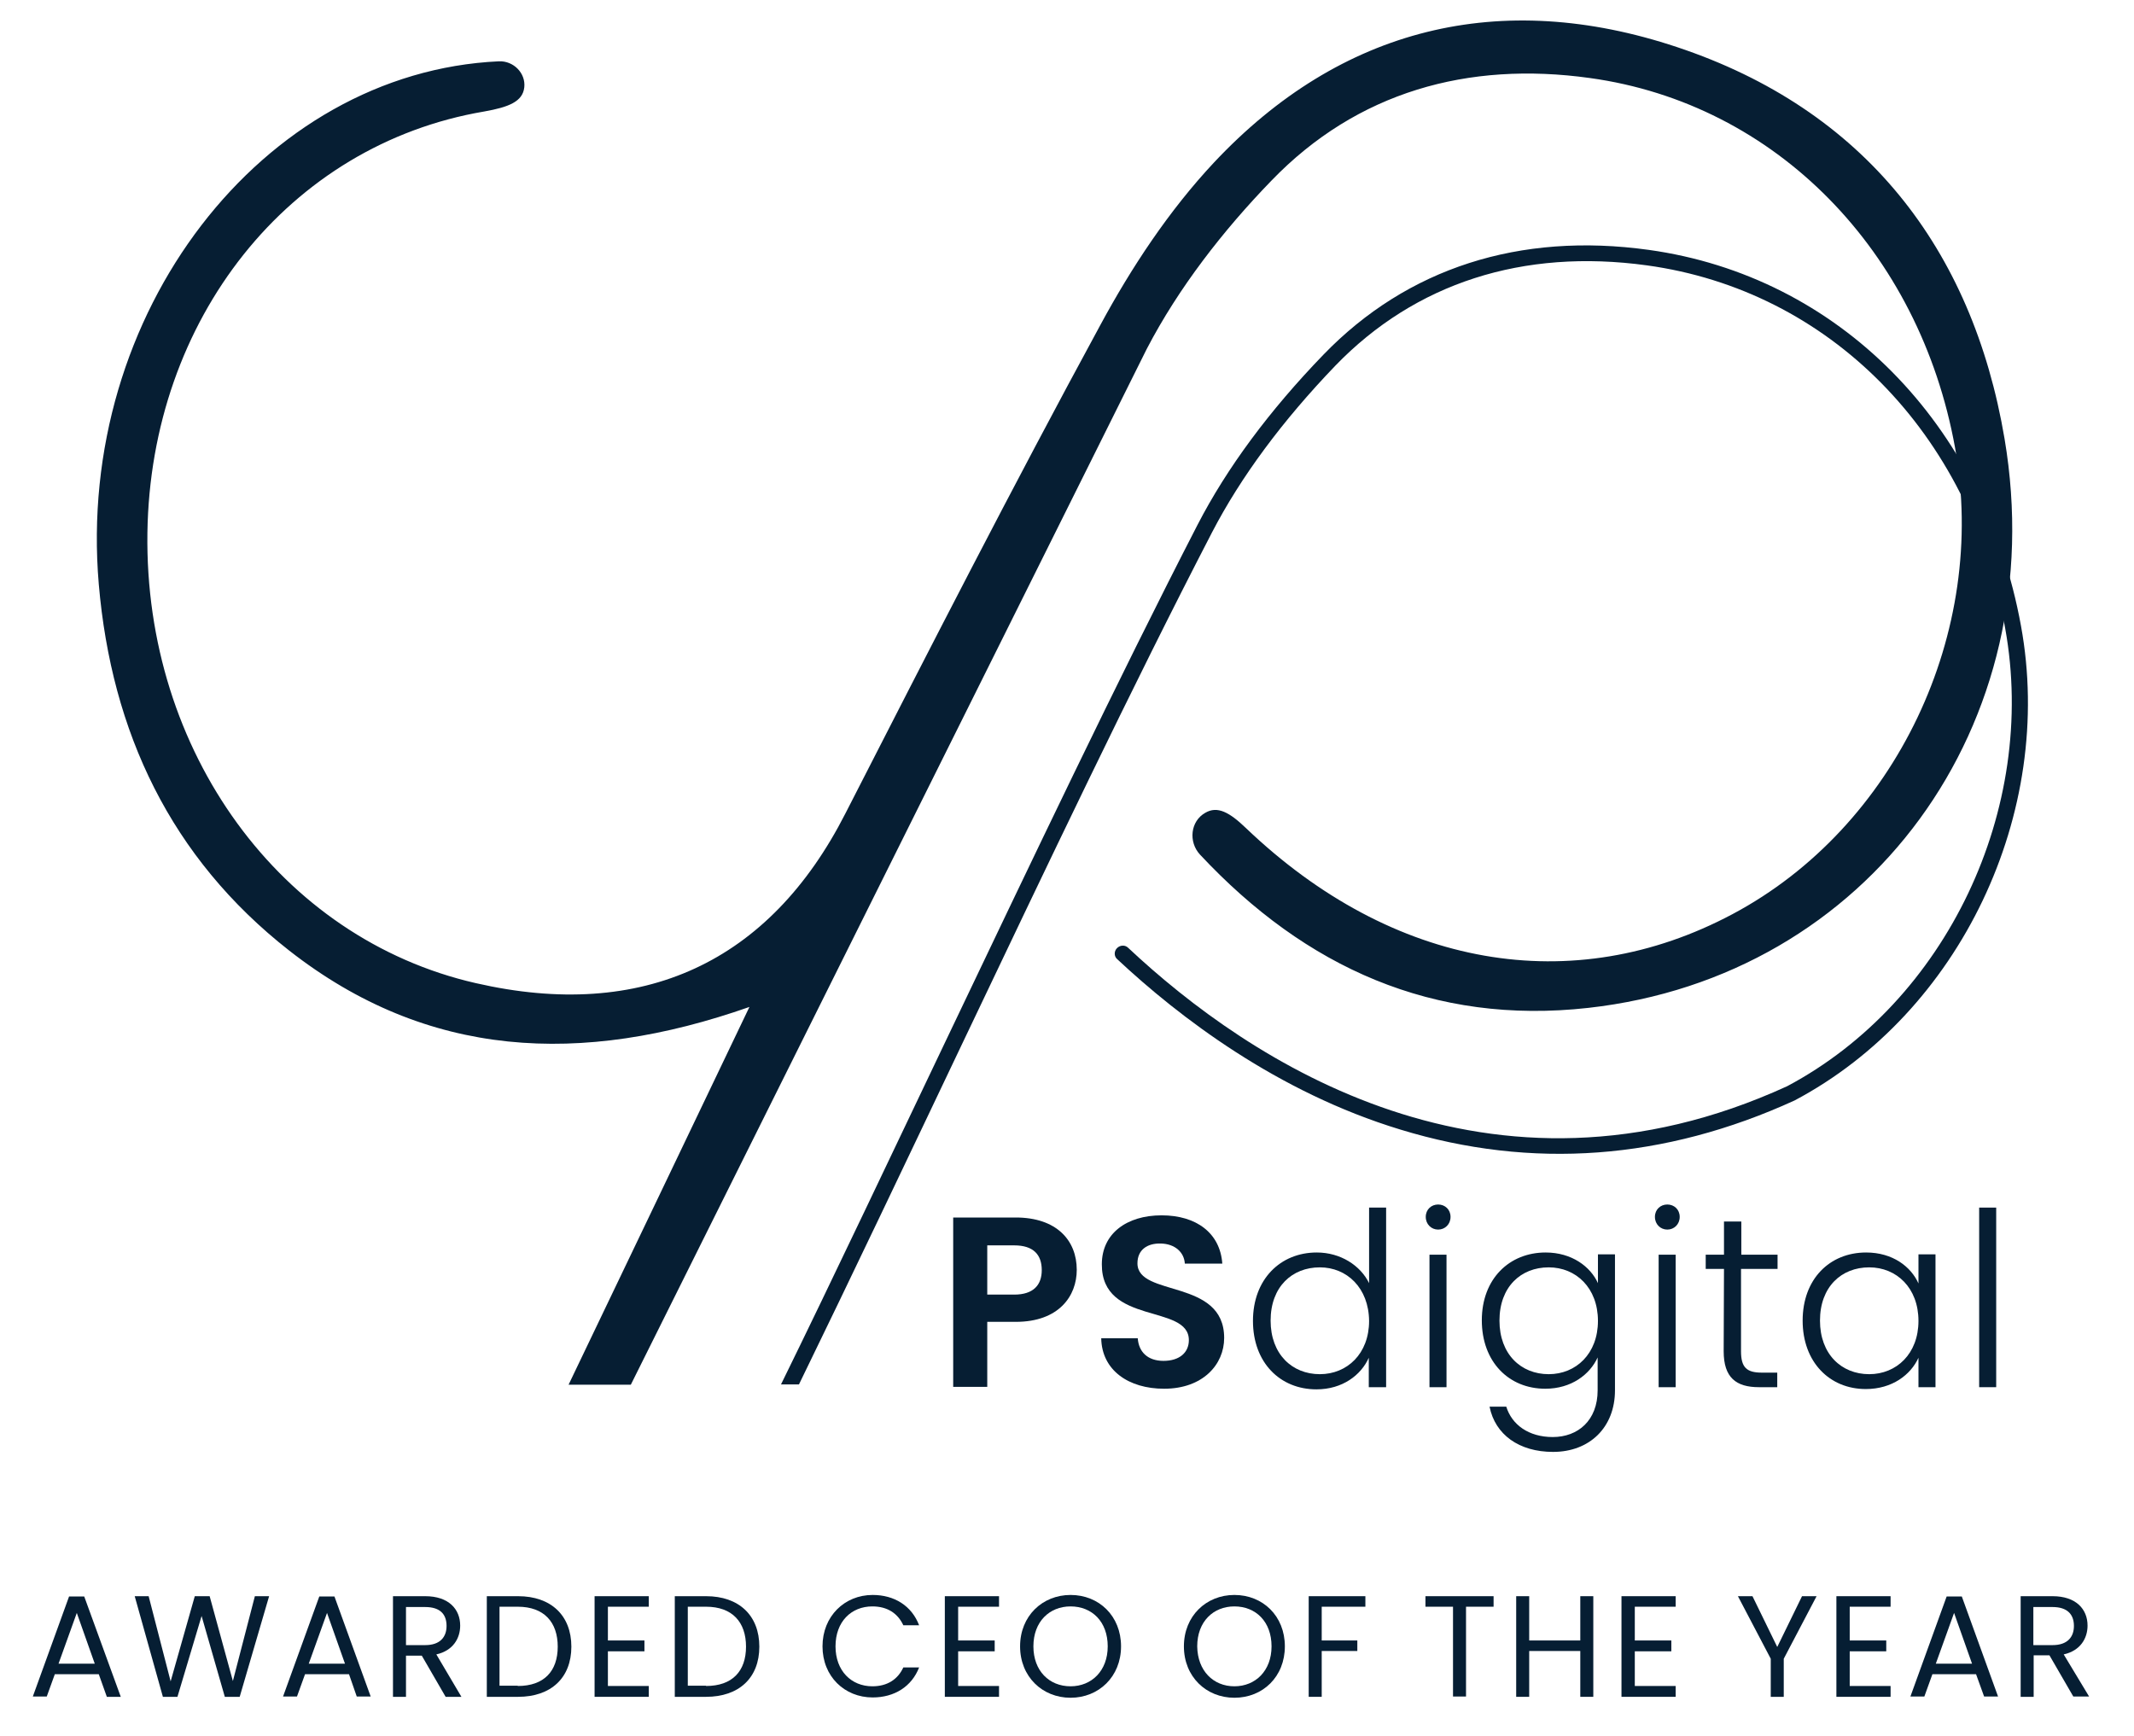
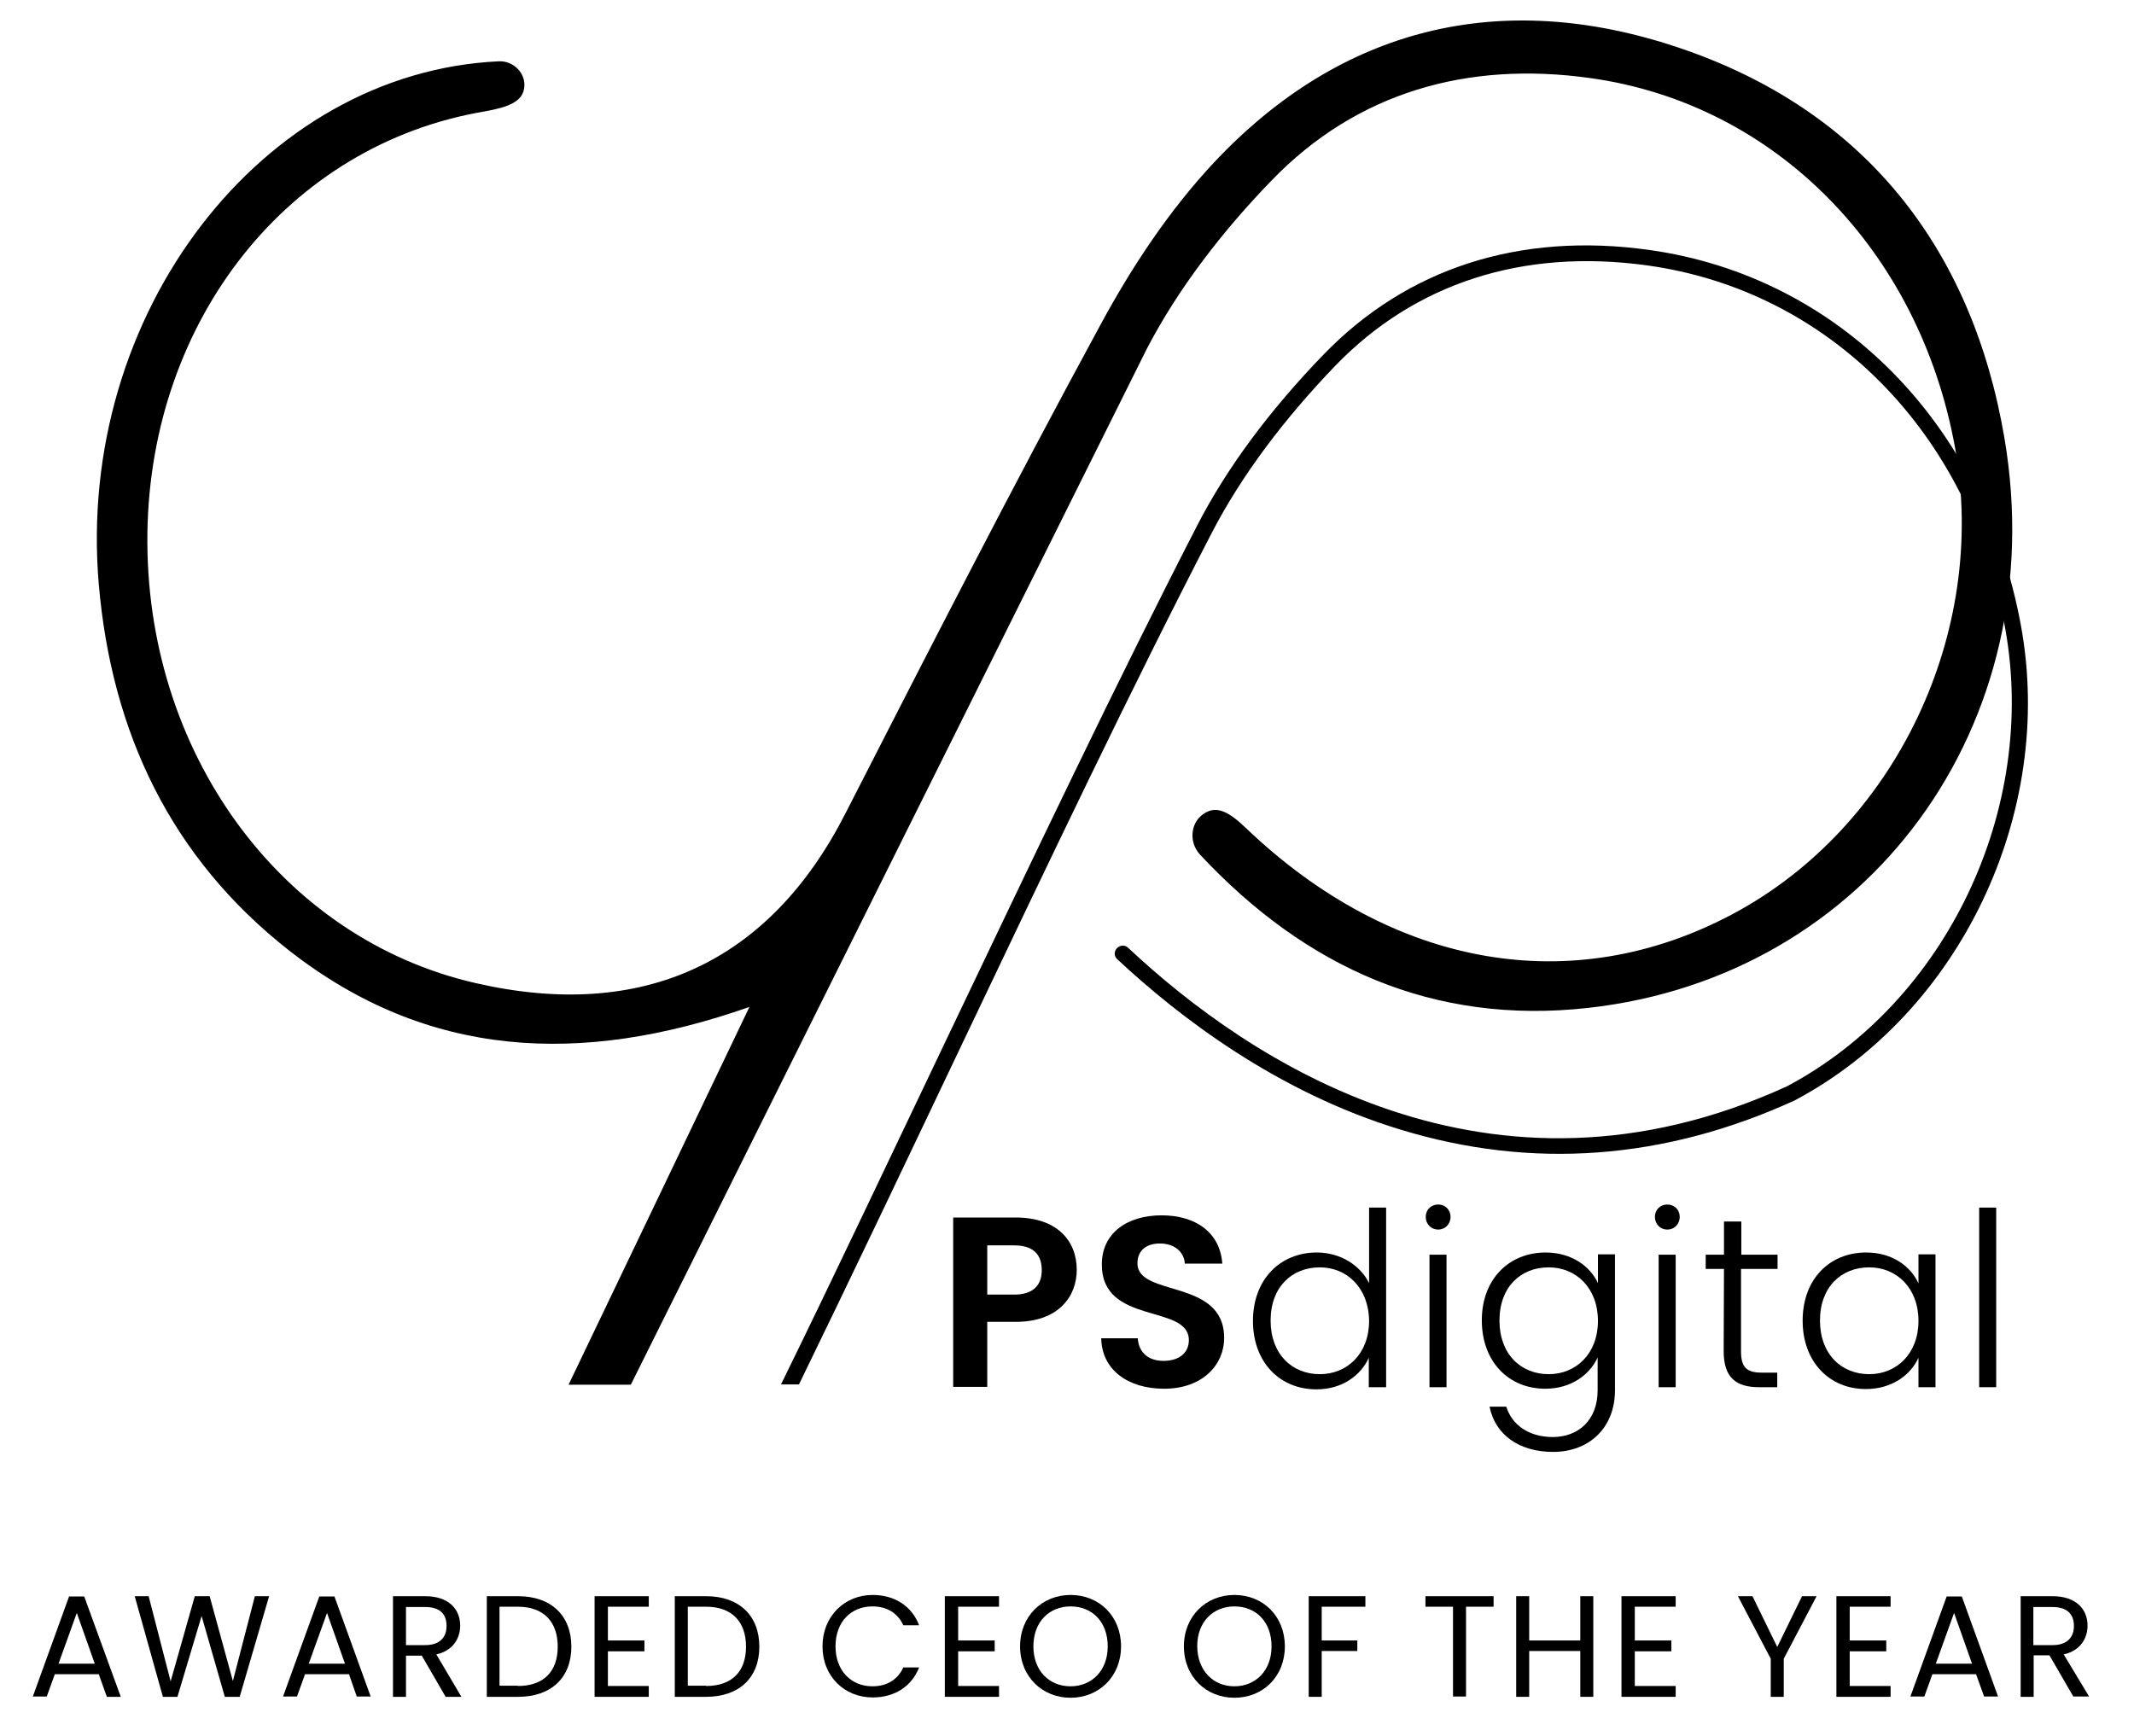
<svg xmlns="http://www.w3.org/2000/svg" version="1.1" id="Layer_1" x="0px" y="0px" viewBox="0 0 689.1 560.5" style="enable-background:new 0 0 689.1 560.5;" xml:space="preserve">
  <style type="text/css">
	.st0{fill:#061E33;}
	.st1{enable-background:new    ;}
</style>
  <g>
    <g>
-       <path class="st0" d="M652.6,202.1c-11.9-65.3-59-112.9-120.2-121.4c-41.7-5.8-78,5.9-105,33.8c-17.5,18.1-31.2,36.6-40.7,55    C361,219.4,333.1,278.1,306,334.9c-16,33.5-37.3,78.6-53.8,112.2h5.8c16.1-33,37.1-77.2,52.7-110c27-56.7,54.9-115.4,80.7-165.2    c9.3-17.9,22.7-36,39.8-53.8c25.8-26.7,60.6-37.9,100.6-32.4c58.9,8.1,104.3,54.1,115.7,117.2c10.6,58.4-19,120.6-70.4,147.9    c-96.1,44-173.9-8.2-212.8-44.7c-1-1-2.6-0.9-3.6,0.1s-1,2.7,0.1,3.6c20,18.7,51.6,42.9,91.4,55c42.5,13,85.3,9.8,127.3-9.4    C632.9,327.1,663.7,262.6,652.6,202.1z" />
-       <path class="st0" d="M647.3,141.7C636.9,80.1,601.9,35.3,541.5,15.2C484.5-3.8,433,8.8,392,52.5C377.5,68,365.4,86.3,355.3,105    C327,157.1,300,209.9,273,262.7c-24.5,48.1-65.4,67.2-119.4,54.8c-63-14.4-107-74.8-106-145.4c1-69,45.6-125.4,108.8-136.1    c7.9-1.4,12.4-3.2,12.9-7.8s-3.5-8.6-8.2-8.4C84.7,23.3,24.4,101.2,31.9,188.7C36,236.4,55.1,277,93.4,307    c44.6,34.9,94.2,37.3,148.6,18.2c-18.1,37.9-40.2,84-58.4,122h20.1l166.6-334.5c10.3-19.8,24.7-38.3,40.3-54.4    c27.6-28.6,63.4-38.6,102.8-33.1c60.1,8.3,106.4,55.9,117.9,119.3c10.8,59.7-19.2,122.7-71.8,150.7    c-51.6,27.5-109.7,17.6-157.2-27.8c-5.3-5.1-9.2-7.2-13.1-4.9c-4.8,2.7-5.5,9.4-1.7,13.5c34.1,36.5,75.4,55.1,125.4,49.5    C603.4,315.4,662.9,234.2,647.3,141.7z" />
+       <path className="st0" d="M652.6,202.1c-11.9-65.3-59-112.9-120.2-121.4c-41.7-5.8-78,5.9-105,33.8c-17.5,18.1-31.2,36.6-40.7,55    C361,219.4,333.1,278.1,306,334.9c-16,33.5-37.3,78.6-53.8,112.2h5.8c16.1-33,37.1-77.2,52.7-110c27-56.7,54.9-115.4,80.7-165.2    c9.3-17.9,22.7-36,39.8-53.8c25.8-26.7,60.6-37.9,100.6-32.4c58.9,8.1,104.3,54.1,115.7,117.2c10.6,58.4-19,120.6-70.4,147.9    c-96.1,44-173.9-8.2-212.8-44.7c-1-1-2.6-0.9-3.6,0.1s-1,2.7,0.1,3.6c20,18.7,51.6,42.9,91.4,55c42.5,13,85.3,9.8,127.3-9.4    C632.9,327.1,663.7,262.6,652.6,202.1z" />
+       <path className="st0" d="M647.3,141.7C636.9,80.1,601.9,35.3,541.5,15.2C484.5-3.8,433,8.8,392,52.5C377.5,68,365.4,86.3,355.3,105    C327,157.1,300,209.9,273,262.7c-24.5,48.1-65.4,67.2-119.4,54.8c-63-14.4-107-74.8-106-145.4c1-69,45.6-125.4,108.8-136.1    c7.9-1.4,12.4-3.2,12.9-7.8s-3.5-8.6-8.2-8.4C84.7,23.3,24.4,101.2,31.9,188.7C36,236.4,55.1,277,93.4,307    c44.6,34.9,94.2,37.3,148.6,18.2c-18.1,37.9-40.2,84-58.4,122h20.1l166.6-334.5c10.3-19.8,24.7-38.3,40.3-54.4    c27.6-28.6,63.4-38.6,102.8-33.1c60.1,8.3,106.4,55.9,117.9,119.3c10.8,59.7-19.2,122.7-71.8,150.7    c-51.6,27.5-109.7,17.6-157.2-27.8c-5.3-5.1-9.2-7.2-13.1-4.9c-4.8,2.7-5.5,9.4-1.7,13.5c34.1,36.5,75.4,55.1,125.4,49.5    C603.4,315.4,662.9,234.2,647.3,141.7z" />
      <g>
-         <path class="st0" d="M328,426.9h-9.2v21h-11v-54.7H328c13.2,0,19.7,7.4,19.7,16.9C347.7,418.5,342,426.9,328,426.9z M327.5,418.1     c6.2,0,8.9-3.1,8.9-7.9c0-5-2.7-8-8.9-8h-8.7v15.9H327.5L327.5,418.1z" />
-         <path class="st0" d="M375.9,448.5c-11.4,0-20.1-5.9-20.3-16.3h11.8c0.3,4.4,3.2,7.3,8.3,7.3c5.2,0,8.2-2.7,8.2-6.7     c0-11.8-28.2-4.7-28.1-24.5c0-9.9,8-15.8,19.3-15.8c11.2,0,18.9,5.7,19.6,15.6h-12.1c-0.2-3.6-3.1-6.4-7.8-6.5     c-4.3-0.1-7.5,2-7.5,6.4c0,11,28,4.8,28,24.1C395.3,440.7,388.4,448.5,375.9,448.5z" />
-         <path class="st0" d="M425.2,404.5c7.7,0,14.1,4.2,16.9,9.9V390h5.5v58H442v-9.5c-2.5,5.6-8.5,10.2-16.9,10.2     c-11.8,0-20.5-8.7-20.5-22.1S413.4,404.5,425.2,404.5z M426.2,409.3c-9,0-15.9,6.3-15.9,17.2c0,10.8,6.9,17.3,15.9,17.3     c8.8,0,15.9-6.6,15.9-17.2C442,415.9,434.9,409.3,426.2,409.3z" />
-         <path class="st0" d="M460.4,393c0-2.4,1.8-4,4-4s4,1.6,4,4s-1.8,4.1-4,4.1S460.4,395.4,460.4,393z M461.6,405.2h5.5V448h-5.5     V405.2z" />
-         <path class="st0" d="M499.1,404.5c8.5,0,14.5,4.6,16.9,9.9v-9.3h5.5V449c0,12-8.2,19.9-20,19.9c-11,0-18.7-5.6-20.5-14.6h5.4     c1.8,5.8,7.2,9.8,15,9.8c8.2,0,14.5-5.4,14.5-15.1v-10.6c-2.5,5.5-8.5,10.1-16.9,10.1c-11.8,0-20.5-8.7-20.5-22.1     S487.4,404.5,499.1,404.5z M500.1,409.3c-9,0-15.9,6.3-15.9,17.2c0,10.8,6.9,17.3,15.9,17.3c8.8,0,15.9-6.6,15.9-17.2     C516,415.9,508.9,409.3,500.1,409.3z" />
-         <path class="st0" d="M534.4,393c0-2.4,1.8-4,4-4s4,1.6,4,4s-1.8,4.1-4,4.1S534.4,395.4,534.4,393z M535.6,405.2h5.5V448h-5.5     V405.2z" />
-         <path class="st0" d="M556.7,409.8h-5.9v-4.6h5.9v-10.7h5.6v10.7H574v4.6h-11.8v26.6c0,5.2,1.8,6.9,6.7,6.9h5v4.7H568     c-7.4,0-11.4-3.1-11.4-11.6L556.7,409.8L556.7,409.8z" />
-         <path class="st0" d="M602.6,404.5c8.6,0,14.5,4.6,16.9,10v-9.4h5.5V448h-5.5v-9.5c-2.5,5.5-8.5,10.1-17,10.1     c-11.7,0-20.4-8.7-20.4-22.1S590.8,404.5,602.6,404.5z M603.6,409.3c-9,0-15.9,6.3-15.9,17.2c0,10.8,6.9,17.3,15.9,17.3     c8.8,0,15.9-6.6,15.9-17.2C619.5,415.9,612.4,409.3,603.6,409.3z" />
-         <path class="st0" d="M639.1,390h5.5v58h-5.5V390z" />
+         <path className="st0" d="M328,426.9h-9.2v21h-11v-54.7H328c13.2,0,19.7,7.4,19.7,16.9C347.7,418.5,342,426.9,328,426.9z M327.5,418.1     c6.2,0,8.9-3.1,8.9-7.9c0-5-2.7-8-8.9-8h-8.7v15.9H327.5L327.5,418.1z" />
+         <path className="st0" d="M375.9,448.5c-11.4,0-20.1-5.9-20.3-16.3h11.8c0.3,4.4,3.2,7.3,8.3,7.3c5.2,0,8.2-2.7,8.2-6.7     c0-11.8-28.2-4.7-28.1-24.5c0-9.9,8-15.8,19.3-15.8c11.2,0,18.9,5.7,19.6,15.6h-12.1c-0.2-3.6-3.1-6.4-7.8-6.5     c-4.3-0.1-7.5,2-7.5,6.4c0,11,28,4.8,28,24.1C395.3,440.7,388.4,448.5,375.9,448.5z" />
+         <path className="st0" d="M425.2,404.5c7.7,0,14.1,4.2,16.9,9.9V390h5.5v58H442v-9.5c-2.5,5.6-8.5,10.2-16.9,10.2     c-11.8,0-20.5-8.7-20.5-22.1S413.4,404.5,425.2,404.5z M426.2,409.3c-9,0-15.9,6.3-15.9,17.2c0,10.8,6.9,17.3,15.9,17.3     c8.8,0,15.9-6.6,15.9-17.2C442,415.9,434.9,409.3,426.2,409.3z" />
+         <path className="st0" d="M460.4,393c0-2.4,1.8-4,4-4s4,1.6,4,4s-1.8,4.1-4,4.1S460.4,395.4,460.4,393z M461.6,405.2h5.5V448h-5.5     V405.2z" />
+         <path className="st0" d="M499.1,404.5c8.5,0,14.5,4.6,16.9,9.9v-9.3h5.5V449c0,12-8.2,19.9-20,19.9c-11,0-18.7-5.6-20.5-14.6h5.4     c1.8,5.8,7.2,9.8,15,9.8c8.2,0,14.5-5.4,14.5-15.1v-10.6c-2.5,5.5-8.5,10.1-16.9,10.1c-11.8,0-20.5-8.7-20.5-22.1     S487.4,404.5,499.1,404.5z M500.1,409.3c-9,0-15.9,6.3-15.9,17.2c0,10.8,6.9,17.3,15.9,17.3c8.8,0,15.9-6.6,15.9-17.2     C516,415.9,508.9,409.3,500.1,409.3z" />
+         <path className="st0" d="M534.4,393c0-2.4,1.8-4,4-4s4,1.6,4,4s-1.8,4.1-4,4.1S534.4,395.4,534.4,393z M535.6,405.2h5.5V448h-5.5     V405.2z" />
+         <path className="st0" d="M556.7,409.8h-5.9v-4.6h5.9v-10.7h5.6v10.7H574v4.6h-11.8v26.6c0,5.2,1.8,6.9,6.7,6.9h5v4.7H568     c-7.4,0-11.4-3.1-11.4-11.6L556.7,409.8L556.7,409.8z" />
+         <path className="st0" d="M602.6,404.5c8.6,0,14.5,4.6,16.9,10v-9.4h5.5V448h-5.5v-9.5c-2.5,5.5-8.5,10.1-17,10.1     c-11.7,0-20.4-8.7-20.4-22.1S590.8,404.5,602.6,404.5z M603.6,409.3c-9,0-15.9,6.3-15.9,17.2c0,10.8,6.9,17.3,15.9,17.3     c8.8,0,15.9-6.6,15.9-17.2C619.5,415.9,612.4,409.3,603.6,409.3z" />
+         <path className="st0" d="M639.1,390h5.5v58h-5.5V390z" />
      </g>
    </g>
  </g>
  <g>
-     <g class="st1">
-       <path class="st0" d="M31.9,540.7H17.7l-2.6,7.2h-4.5l11.7-32.3h4.9L39,548h-4.5L31.9,540.7z M24.8,520.9l-5.9,16.4h11.7    L24.8,520.9z" />
-       <path class="st0" d="M43.5,515.5H48l7.1,27.5l7.8-27.5h4.8l7.5,27.4l7.1-27.4h4.6L77.4,548h-4.8l-7.5-26.1L57.3,548l-4.7,0    L43.5,515.5z" />
-       <path class="st0" d="M112.7,540.7H98.5l-2.6,7.2h-4.5l11.7-32.3h4.9l11.7,32.3h-4.5L112.7,540.7z M105.6,520.9l-5.9,16.4h11.7    L105.6,520.9z" />
-       <path class="st0" d="M137.3,515.5c7.6,0,11.3,4.2,11.3,9.5c0,4.1-2.3,8.1-7.7,9.3L149,548h-5.1l-7.7-13.3h-5.1V548h-4.2v-32.5    H137.3z M137.3,519h-6.2v12.3h6.2c4.8,0,6.9-2.6,6.9-6.2C144.2,521.4,142.2,519,137.3,519z" />
-       <path class="st0" d="M184.5,531.8c0,10.1-6.6,16.2-17.2,16.2h-10.1v-32.5h10.1C177.9,515.5,184.5,521.7,184.5,531.8z M167.2,544.5    c8.5,0,12.9-4.8,12.9-12.7s-4.4-12.9-12.9-12.9h-5.9v25.5H167.2z" />
-       <path class="st0" d="M209.5,518.9h-13.2v10.9h11.8v3.5h-11.8v11.2h13.2v3.5H192v-32.5h17.5V518.9z" />
-       <path class="st0" d="M245.2,531.8c0,10.1-6.6,16.2-17.2,16.2h-10.1v-32.5H228C238.6,515.5,245.2,521.7,245.2,531.8z M228,544.5    c8.5,0,12.9-4.8,12.9-12.7s-4.4-12.9-12.9-12.9h-5.9v25.5H228z" />
-       <path class="st0" d="M281.8,515.1c7,0,12.6,3.5,15,9.8h-5.1c-1.8-3.9-5.2-6.1-10-6.1c-6.8,0-11.9,4.9-11.9,12.9    c0,7.9,5.1,12.9,11.9,12.9c4.8,0,8.2-2.2,10-6.1h5.1c-2.4,6.2-8,9.7-15,9.7c-9.1,0-16.2-6.8-16.2-16.5S272.7,515.1,281.8,515.1z" />
-       <path class="st0" d="M322.6,518.9h-13.2v10.9h11.8v3.5h-11.8v11.2h13.2v3.5h-17.5v-32.5h17.5V518.9z" />
-       <path class="st0" d="M345.7,548.3c-9.1,0-16.3-6.8-16.3-16.6s7.2-16.6,16.3-16.6c9.2,0,16.3,6.8,16.3,16.6    S354.8,548.3,345.7,548.3z M345.7,544.6c6.8,0,12-5,12-12.9c0-8-5.1-12.9-12-12.9c-6.8,0-12,4.9-12,12.9    C333.7,539.6,338.8,544.6,345.7,544.6z" />
-       <path class="st0" d="M398.6,548.3c-9.1,0-16.3-6.8-16.3-16.6s7.2-16.6,16.3-16.6c9.2,0,16.3,6.8,16.3,16.6    S407.8,548.3,398.6,548.3z M398.6,544.6c6.8,0,12-5,12-12.9c0-8-5.1-12.9-12-12.9c-6.8,0-12,4.9-12,12.9    C386.7,539.6,391.8,544.6,398.6,544.6z" />
-       <path class="st0" d="M422.5,515.5h18.4v3.4h-14.1v10.9h11.5v3.4h-11.5V548h-4.2V515.5z" />
-       <path class="st0" d="M460.3,515.5h22v3.4h-8.9v29h-4.2v-29h-8.9V515.5z" />
-       <path class="st0" d="M510.3,533.2h-16.5V548h-4.2v-32.5h4.2v14.3h16.5v-14.3h4.2V548h-4.2V533.2z" />
-       <path class="st0" d="M541.1,518.9h-13.2v10.9h11.8v3.5h-11.8v11.2h13.2v3.5h-17.5v-32.5h17.5V518.9z" />
-       <path class="st0" d="M561.2,515.5h4.7l8,16.4l8-16.4h4.7l-10.6,20.2V548h-4.2v-12.3L561.2,515.5z" />
-       <path class="st0" d="M610.5,518.9h-13.2v10.9h11.8v3.5h-11.8v11.2h13.2v3.5h-17.5v-32.5h17.5V518.9z" />
-       <path class="st0" d="M638.1,540.7H624l-2.6,7.2h-4.5l11.7-32.3h4.9l11.7,32.3h-4.5L638.1,540.7z M631,520.9l-5.9,16.4h11.7    L631,520.9z" />
-       <path class="st0" d="M662.8,515.5c7.6,0,11.3,4.2,11.3,9.5c0,4.1-2.3,8.1-7.7,9.3l8.2,13.6h-5.1l-7.7-13.3h-5.1V548h-4.2v-32.5    H662.8z M662.8,519h-6.2v12.3h6.2c4.8,0,6.9-2.6,6.9-6.2C669.7,521.4,667.6,519,662.8,519z" />
+     <g className="st1">
+       <path className="st0" d="M31.9,540.7H17.7l-2.6,7.2h-4.5l11.7-32.3h4.9L39,548h-4.5L31.9,540.7z M24.8,520.9l-5.9,16.4h11.7    L24.8,520.9z" />
+       <path className="st0" d="M43.5,515.5H48l7.1,27.5l7.8-27.5h4.8l7.5,27.4l7.1-27.4h4.6L77.4,548h-4.8l-7.5-26.1L57.3,548l-4.7,0    L43.5,515.5z" />
+       <path className="st0" d="M112.7,540.7H98.5l-2.6,7.2h-4.5l11.7-32.3h4.9l11.7,32.3h-4.5L112.7,540.7z M105.6,520.9l-5.9,16.4h11.7    L105.6,520.9z" />
+       <path className="st0" d="M137.3,515.5c7.6,0,11.3,4.2,11.3,9.5c0,4.1-2.3,8.1-7.7,9.3L149,548h-5.1l-7.7-13.3h-5.1V548h-4.2v-32.5    H137.3z M137.3,519h-6.2v12.3h6.2c4.8,0,6.9-2.6,6.9-6.2C144.2,521.4,142.2,519,137.3,519z" />
+       <path className="st0" d="M184.5,531.8c0,10.1-6.6,16.2-17.2,16.2h-10.1v-32.5h10.1C177.9,515.5,184.5,521.7,184.5,531.8z M167.2,544.5    c8.5,0,12.9-4.8,12.9-12.7s-4.4-12.9-12.9-12.9h-5.9v25.5H167.2z" />
+       <path className="st0" d="M209.5,518.9h-13.2v10.9h11.8v3.5h-11.8v11.2h13.2v3.5H192v-32.5h17.5V518.9z" />
+       <path className="st0" d="M245.2,531.8c0,10.1-6.6,16.2-17.2,16.2h-10.1v-32.5H228C238.6,515.5,245.2,521.7,245.2,531.8z M228,544.5    c8.5,0,12.9-4.8,12.9-12.7s-4.4-12.9-12.9-12.9h-5.9v25.5H228z" />
+       <path className="st0" d="M281.8,515.1c7,0,12.6,3.5,15,9.8h-5.1c-1.8-3.9-5.2-6.1-10-6.1c-6.8,0-11.9,4.9-11.9,12.9    c0,7.9,5.1,12.9,11.9,12.9c4.8,0,8.2-2.2,10-6.1h5.1c-2.4,6.2-8,9.7-15,9.7c-9.1,0-16.2-6.8-16.2-16.5S272.7,515.1,281.8,515.1z" />
+       <path className="st0" d="M322.6,518.9h-13.2v10.9h11.8v3.5h-11.8v11.2h13.2v3.5h-17.5v-32.5h17.5V518.9z" />
+       <path className="st0" d="M345.7,548.3c-9.1,0-16.3-6.8-16.3-16.6s7.2-16.6,16.3-16.6c9.2,0,16.3,6.8,16.3,16.6    S354.8,548.3,345.7,548.3z M345.7,544.6c6.8,0,12-5,12-12.9c0-8-5.1-12.9-12-12.9c-6.8,0-12,4.9-12,12.9    C333.7,539.6,338.8,544.6,345.7,544.6z" />
+       <path className="st0" d="M398.6,548.3c-9.1,0-16.3-6.8-16.3-16.6s7.2-16.6,16.3-16.6c9.2,0,16.3,6.8,16.3,16.6    S407.8,548.3,398.6,548.3z M398.6,544.6c6.8,0,12-5,12-12.9c0-8-5.1-12.9-12-12.9c-6.8,0-12,4.9-12,12.9    C386.7,539.6,391.8,544.6,398.6,544.6z" />
+       <path className="st0" d="M422.5,515.5h18.4v3.4h-14.1v10.9h11.5v3.4h-11.5V548h-4.2V515.5z" />
+       <path className="st0" d="M460.3,515.5h22v3.4h-8.9v29h-4.2v-29h-8.9V515.5z" />
+       <path className="st0" d="M510.3,533.2h-16.5V548h-4.2v-32.5h4.2v14.3h16.5v-14.3h4.2V548h-4.2V533.2z" />
+       <path className="st0" d="M541.1,518.9h-13.2v10.9h11.8v3.5h-11.8v11.2h13.2v3.5h-17.5v-32.5h17.5V518.9z" />
+       <path className="st0" d="M561.2,515.5h4.7l8,16.4l8-16.4h4.7l-10.6,20.2V548h-4.2v-12.3L561.2,515.5z" />
+       <path className="st0" d="M610.5,518.9h-13.2v10.9h11.8v3.5h-11.8v11.2h13.2v3.5h-17.5v-32.5h17.5V518.9z" />
+       <path className="st0" d="M638.1,540.7H624l-2.6,7.2h-4.5l11.7-32.3h4.9l11.7,32.3h-4.5L638.1,540.7z M631,520.9l-5.9,16.4h11.7    L631,520.9z" />
+       <path className="st0" d="M662.8,515.5c7.6,0,11.3,4.2,11.3,9.5c0,4.1-2.3,8.1-7.7,9.3l8.2,13.6h-5.1l-7.7-13.3h-5.1V548h-4.2v-32.5    H662.8z M662.8,519h-6.2v12.3h6.2c4.8,0,6.9-2.6,6.9-6.2C669.7,521.4,667.6,519,662.8,519z" />
    </g>
  </g>
</svg>
